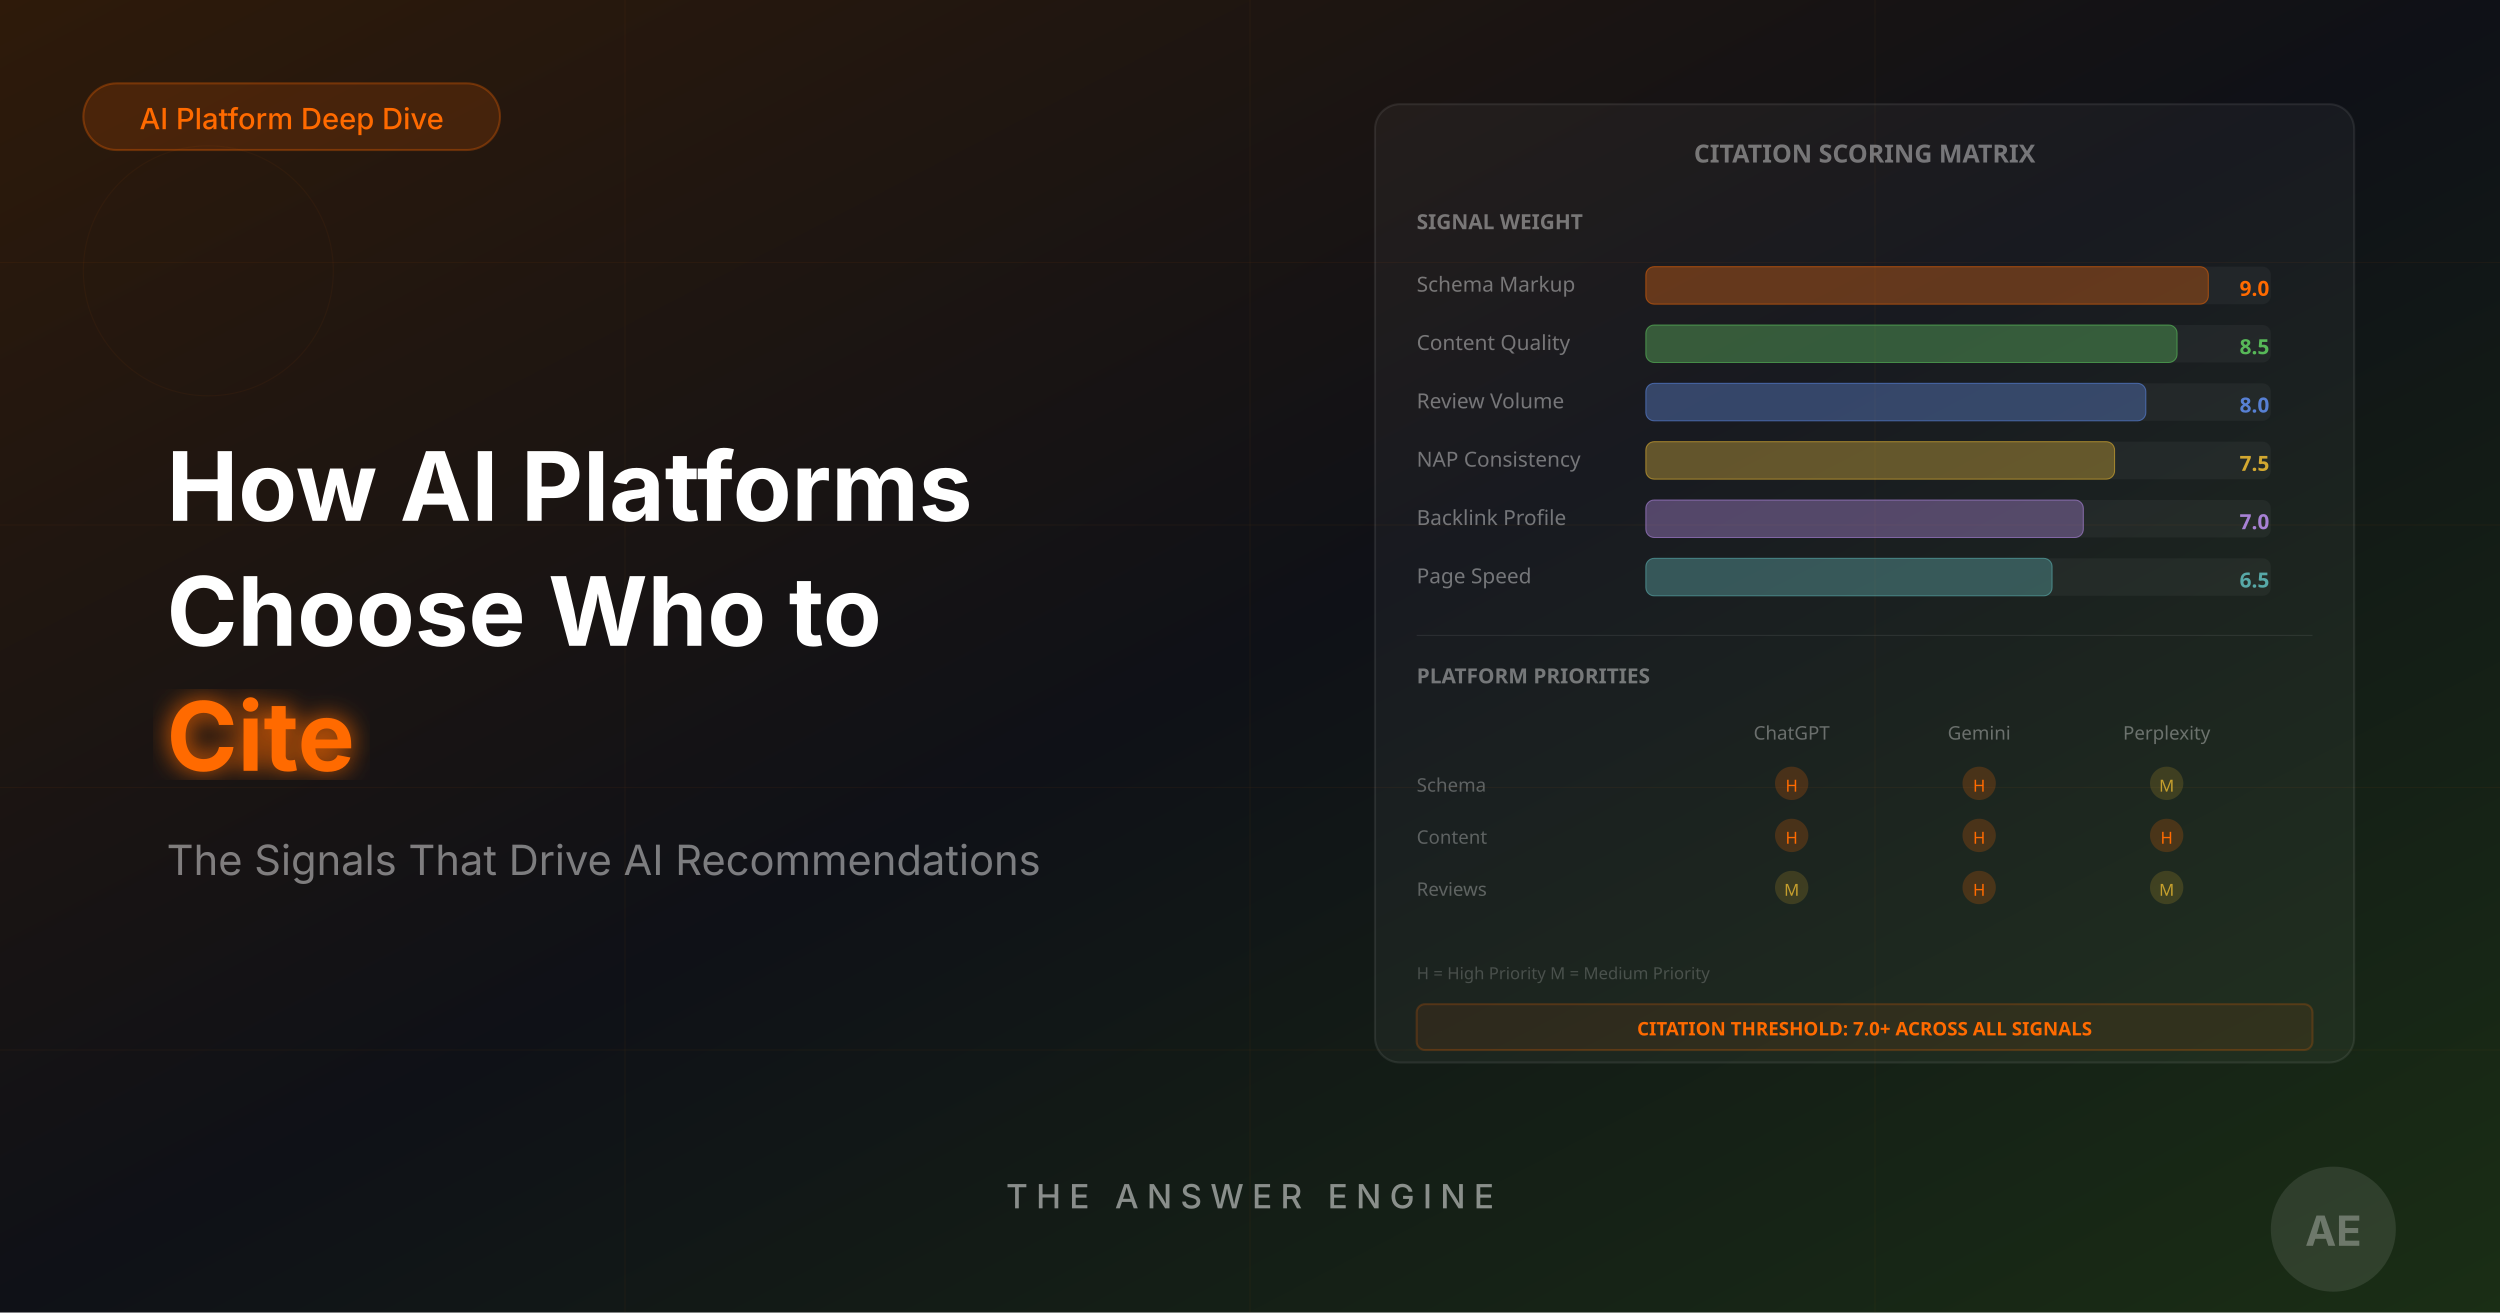
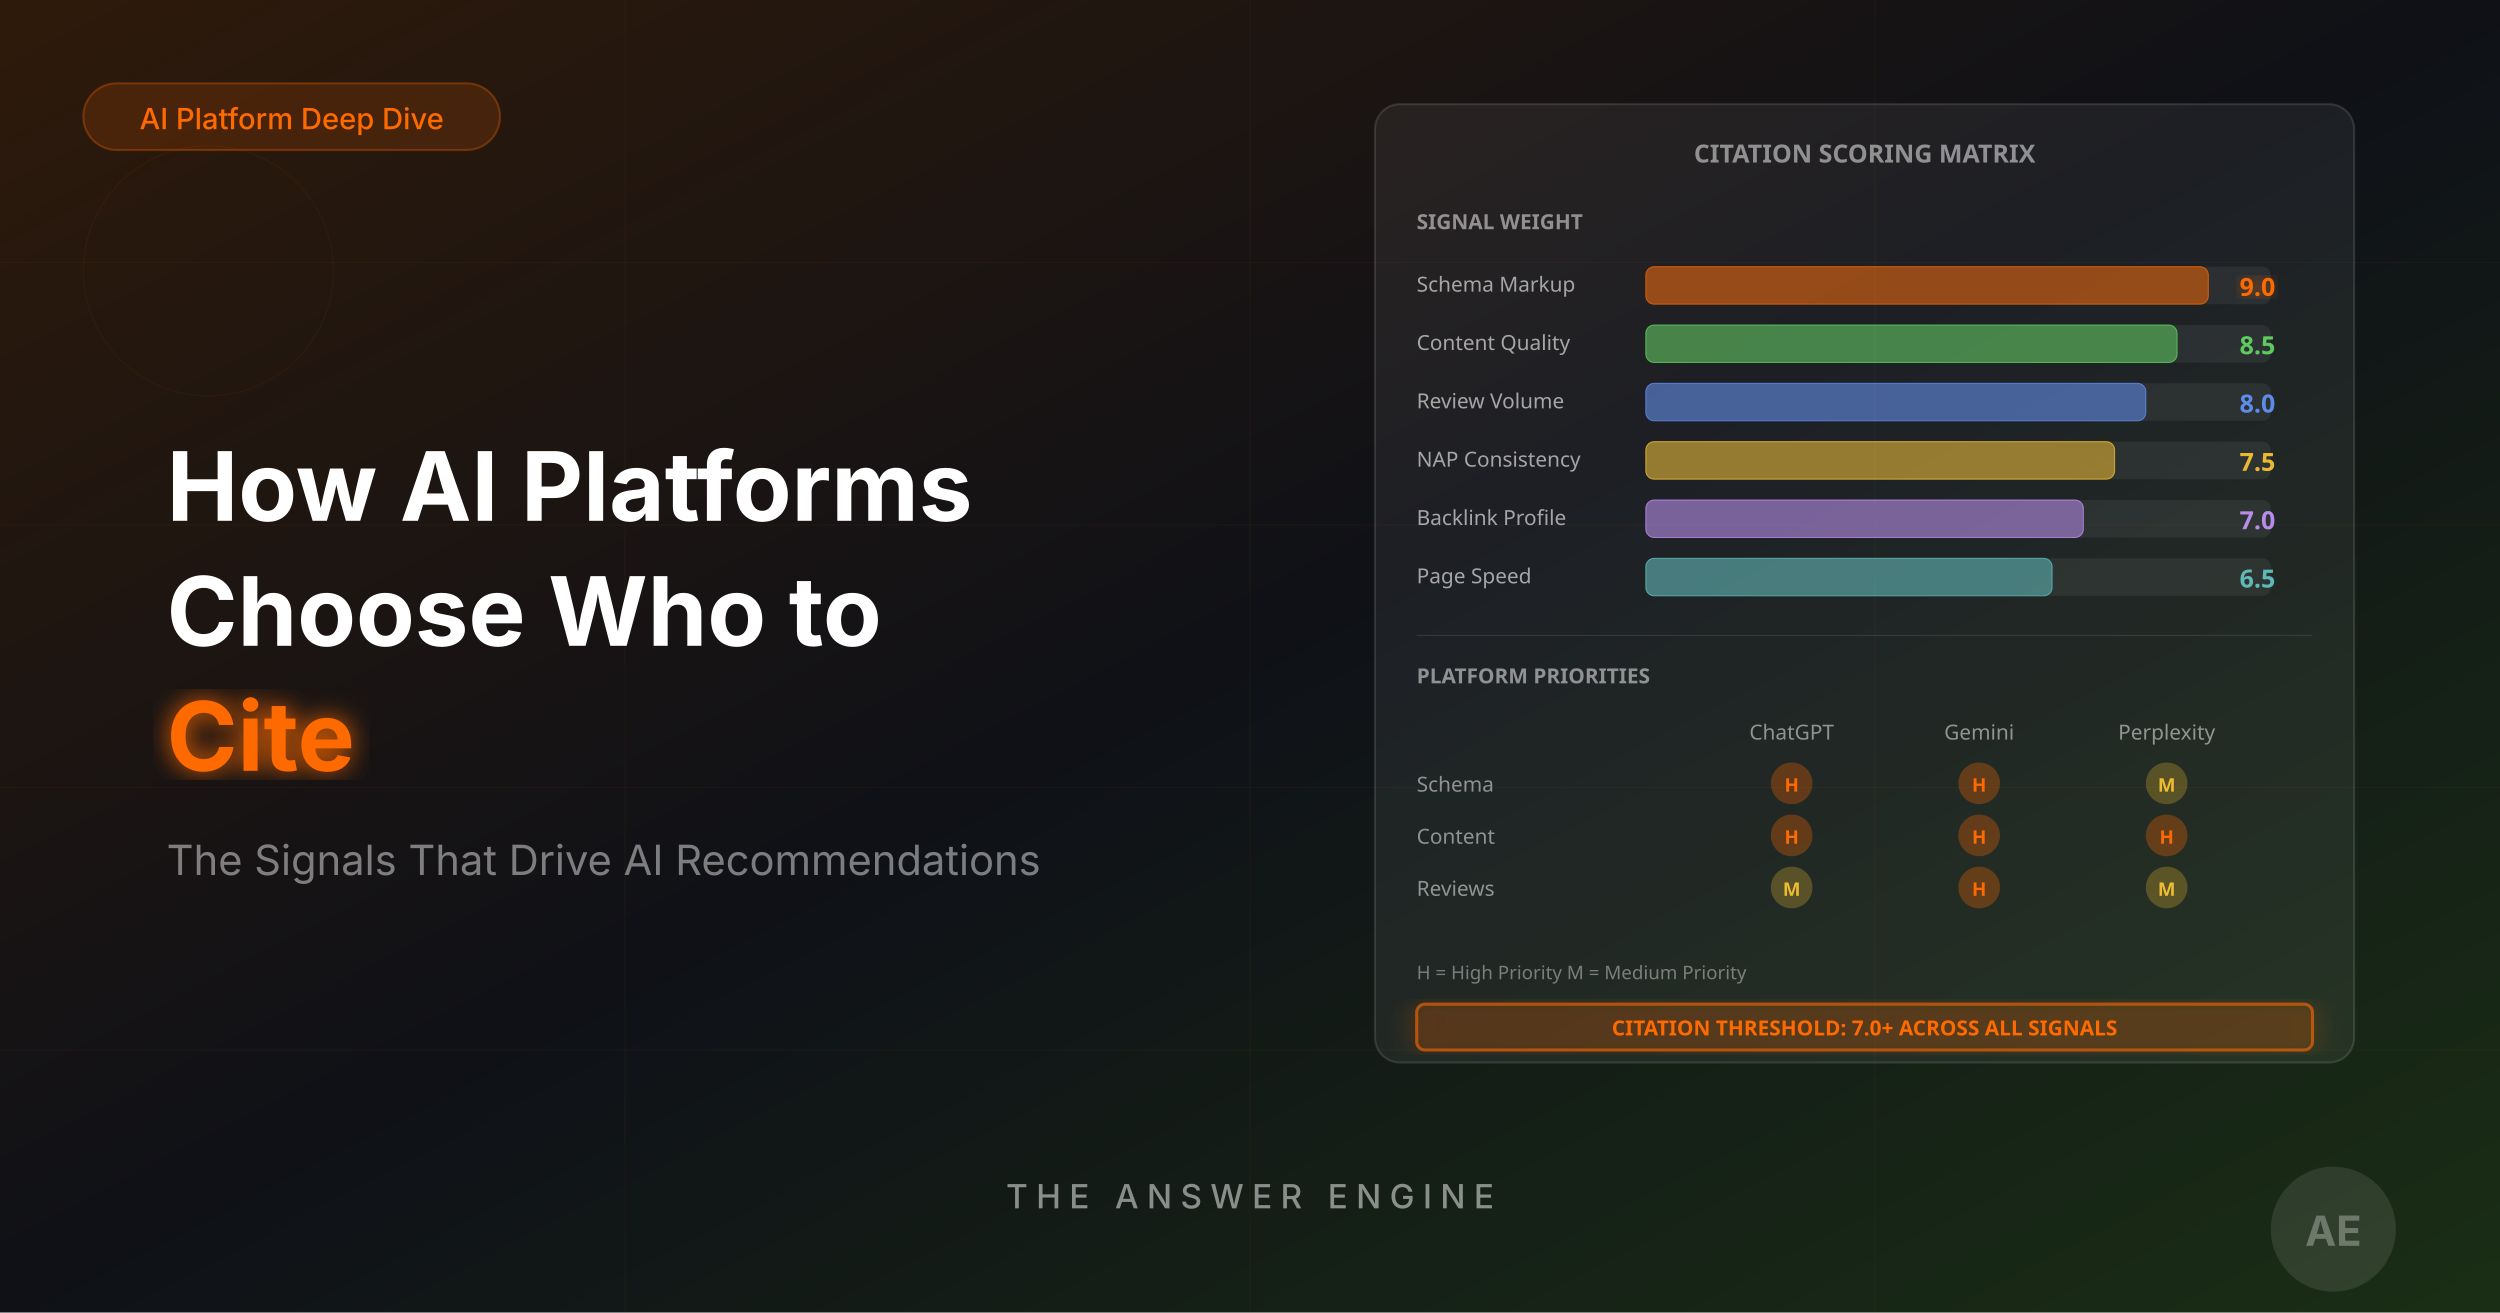
<svg xmlns="http://www.w3.org/2000/svg" width="1200" height="630" viewBox="0 0 1200 630">
  <defs>
    <linearGradient id="bg8" x1="0%" y1="0%" x2="100%" y2="100%">
      <stop offset="0%" style="stop-color:#2e1a0a;stop-opacity:1" />
      <stop offset="50%" style="stop-color:#0F1117;stop-opacity:1" />
      <stop offset="100%" style="stop-color:#1a2e15;stop-opacity:1" />
    </linearGradient>
    <filter id="glow8">
      <feGaussianBlur stdDeviation="6" result="blur8" />
      <feMerge>
        <feMergeNode in="blur8" />
        <feMergeNode in="SourceGraphic" />
      </feMerge>
    </filter>
+     <filter id="glowSoft8">
+       <feGaussianBlur stdDeviation="12" result="blur8s" />
+       <feMerge>
+         <feMergeNode in="blur8s" />
+         <feMergeNode in="SourceGraphic" />
+       </feMerge>
+     </filter>
  </defs>
  <rect width="1200" height="630" fill="url(#bg8)" />
  <line x1="0" y1="126" x2="1200" y2="126" stroke="rgba(255,106,0,0.05)" stroke-width="0.5" />
  <line x1="0" y1="252" x2="1200" y2="252" stroke="rgba(255,106,0,0.05)" stroke-width="0.5" />
  <line x1="0" y1="378" x2="1200" y2="378" stroke="rgba(255,106,0,0.05)" stroke-width="0.5" />
  <line x1="0" y1="504" x2="1200" y2="504" stroke="rgba(255,106,0,0.05)" stroke-width="0.5" />
  <line x1="300" y1="0" x2="300" y2="630" stroke="rgba(255,106,0,0.05)" stroke-width="0.5" />
  <line x1="600" y1="0" x2="600" y2="630" stroke="rgba(255,106,0,0.05)" stroke-width="0.5" />
  <line x1="900" y1="0" x2="900" y2="630" stroke="rgba(255,106,0,0.05)" stroke-width="0.5" />
  <g transform="translate(660, 50)">
-     <rect x="0" y="0" width="470" height="460" rx="12" fill="rgba(255,255,255,0.04)" stroke="rgba(255,255,255,0.08)" stroke-width="1" />
-     <text x="235" y="28" font-family="system-ui, sans-serif" font-size="12" fill="rgba(255,255,255,0.4)" text-anchor="middle" font-weight="600">CITATION SCORING MATRIX</text>
-     <text x="20" y="60" font-family="system-ui, sans-serif" font-size="10" fill="rgba(255,255,255,0.4)" font-weight="600">SIGNAL WEIGHT</text>
-     <text x="20" y="90" font-family="system-ui, sans-serif" font-size="10" fill="rgba(255,255,255,0.4)">Schema Markup</text>
-     <rect x="130" y="78" width="300" height="18" rx="4" fill="rgba(255,255,255,0.04)" />
-     <rect x="130" y="78" width="270" height="18" rx="4" fill="rgba(255,106,0,0.3)" stroke="rgba(255,106,0,0.5)" stroke-width="0.5" />
-     <text x="415" y="92" font-family="system-ui, sans-serif" font-size="10" fill="#FF6A00" font-weight="700">9.0</text>
-     <text x="20" y="118" font-family="system-ui, sans-serif" font-size="10" fill="rgba(255,255,255,0.4)">Content Quality</text>
-     <rect x="130" y="106" width="300" height="18" rx="4" fill="rgba(255,255,255,0.04)" />
-     <rect x="130" y="106" width="255" height="18" rx="4" fill="rgba(100,220,100,0.3)" stroke="rgba(100,220,100,0.5)" stroke-width="0.5" />
-     <text x="415" y="120" font-family="system-ui, sans-serif" font-size="10" fill="rgba(100,220,100,0.8)" font-weight="700">8.5</text>
-     <text x="20" y="146" font-family="system-ui, sans-serif" font-size="10" fill="rgba(255,255,255,0.4)">Review Volume</text>
-     <rect x="130" y="134" width="300" height="18" rx="4" fill="rgba(255,255,255,0.04)" />
-     <rect x="130" y="134" width="240" height="18" rx="4" fill="rgba(100,150,255,0.3)" stroke="rgba(100,150,255,0.5)" stroke-width="0.5" />
-     <text x="415" y="148" font-family="system-ui, sans-serif" font-size="10" fill="rgba(100,150,255,0.8)" font-weight="700">8.0</text>
-     <text x="20" y="174" font-family="system-ui, sans-serif" font-size="10" fill="rgba(255,255,255,0.4)">NAP Consistency</text>
-     <rect x="130" y="162" width="300" height="18" rx="4" fill="rgba(255,255,255,0.04)" />
-     <rect x="130" y="162" width="225" height="18" rx="4" fill="rgba(255,200,50,0.3)" stroke="rgba(255,200,50,0.5)" stroke-width="0.5" />
-     <text x="415" y="176" font-family="system-ui, sans-serif" font-size="10" fill="rgba(255,200,50,0.8)" font-weight="700">7.5</text>
-     <text x="20" y="202" font-family="system-ui, sans-serif" font-size="10" fill="rgba(255,255,255,0.4)">Backlink Profile</text>
-     <rect x="130" y="190" width="300" height="18" rx="4" fill="rgba(255,255,255,0.04)" />
-     <rect x="130" y="190" width="210" height="18" rx="4" fill="rgba(200,150,255,0.3)" stroke="rgba(200,150,255,0.5)" stroke-width="0.5" />
-     <text x="415" y="204" font-family="system-ui, sans-serif" font-size="10" fill="rgba(200,150,255,0.8)" font-weight="700">7.0</text>
-     <text x="20" y="230" font-family="system-ui, sans-serif" font-size="10" fill="rgba(255,255,255,0.4)">Page Speed</text>
-     <rect x="130" y="218" width="300" height="18" rx="4" fill="rgba(255,255,255,0.04)" />
-     <rect x="130" y="218" width="195" height="18" rx="4" fill="rgba(100,200,200,0.3)" stroke="rgba(100,200,200,0.5)" stroke-width="0.5" />
-     <text x="415" y="232" font-family="system-ui, sans-serif" font-size="10" fill="rgba(100,200,200,0.8)" font-weight="700">6.5</text>
-     <line x1="20" y1="255" x2="450" y2="255" stroke="rgba(255,255,255,0.08)" stroke-width="0.5" />
-     <text x="20" y="278" font-family="system-ui, sans-serif" font-size="10" fill="rgba(255,255,255,0.4)" font-weight="600">PLATFORM PRIORITIES</text>
-     <text x="200" y="305" font-family="system-ui, sans-serif" font-size="9" fill="rgba(255,255,255,0.35)" text-anchor="middle">ChatGPT</text>
-     <text x="290" y="305" font-family="system-ui, sans-serif" font-size="9" fill="rgba(255,255,255,0.35)" text-anchor="middle">Gemini</text>
-     <text x="380" y="305" font-family="system-ui, sans-serif" font-size="9" fill="rgba(255,255,255,0.35)" text-anchor="middle">Perplexity</text>
-     <text x="20" y="330" font-family="system-ui, sans-serif" font-size="9" fill="rgba(255,255,255,0.3)">Schema</text>
-     <circle cx="200" cy="326" r="8" fill="rgba(255,106,0,0.2)" />
-     <text x="200" y="330" font-family="system-ui, sans-serif" font-size="8" fill="#FF6A00" text-anchor="middle">H</text>
-     <circle cx="290" cy="326" r="8" fill="rgba(255,106,0,0.2)" />
-     <text x="290" y="330" font-family="system-ui, sans-serif" font-size="8" fill="#FF6A00" text-anchor="middle">H</text>
-     <circle cx="380" cy="326" r="8" fill="rgba(255,200,50,0.15)" />
-     <text x="380" y="330" font-family="system-ui, sans-serif" font-size="8" fill="rgba(255,200,50,0.7)" text-anchor="middle">M</text>
-     <text x="20" y="355" font-family="system-ui, sans-serif" font-size="9" fill="rgba(255,255,255,0.3)">Content</text>
-     <circle cx="200" cy="351" r="8" fill="rgba(255,106,0,0.2)" />
-     <text x="200" y="355" font-family="system-ui, sans-serif" font-size="8" fill="#FF6A00" text-anchor="middle">H</text>
-     <circle cx="290" cy="351" r="8" fill="rgba(255,106,0,0.2)" />
-     <text x="290" y="355" font-family="system-ui, sans-serif" font-size="8" fill="#FF6A00" text-anchor="middle">H</text>
-     <circle cx="380" cy="351" r="8" fill="rgba(255,106,0,0.2)" />
-     <text x="380" y="355" font-family="system-ui, sans-serif" font-size="8" fill="#FF6A00" text-anchor="middle">H</text>
-     <text x="20" y="380" font-family="system-ui, sans-serif" font-size="9" fill="rgba(255,255,255,0.3)">Reviews</text>
-     <circle cx="200" cy="376" r="8" fill="rgba(255,200,50,0.15)" />
-     <text x="200" y="380" font-family="system-ui, sans-serif" font-size="8" fill="rgba(255,200,50,0.7)" text-anchor="middle">M</text>
-     <circle cx="290" cy="376" r="8" fill="rgba(255,106,0,0.2)" />
-     <text x="290" y="380" font-family="system-ui, sans-serif" font-size="8" fill="#FF6A00" text-anchor="middle">H</text>
-     <circle cx="380" cy="376" r="8" fill="rgba(255,200,50,0.15)" />
-     <text x="380" y="380" font-family="system-ui, sans-serif" font-size="8" fill="rgba(255,200,50,0.7)" text-anchor="middle">M</text>
-     <text x="20" y="420" font-family="system-ui, sans-serif" font-size="8" fill="rgba(255,255,255,0.2)">H = High Priority  M = Medium Priority</text>
-     <rect x="20" y="432" width="430" height="22" rx="4" fill="rgba(255,106,0,0.08)" stroke="rgba(255,106,0,0.2)" stroke-width="1" />
-     <text x="235" y="447" font-family="system-ui, sans-serif" font-size="9" fill="#FF6A00" text-anchor="middle" font-weight="600">CITATION THRESHOLD: 7.0+ ACROSS ALL SIGNALS</text>
+     <rect x="0" y="0" width="470" height="460" rx="12" fill="rgba(255,255,255,0.06)" stroke="rgba(255,255,255,0.12)" stroke-width="1" />
+     <text x="235" y="28" font-family="system-ui, sans-serif" font-size="12" fill="rgba(255,255,255,0.5)" text-anchor="middle" font-weight="600">CITATION SCORING MATRIX</text>
+     <text x="20" y="60" font-family="system-ui, sans-serif" font-size="10" fill="rgba(255,255,255,0.5)" font-weight="600">SIGNAL WEIGHT</text>
+     <text x="20" y="90" font-family="system-ui, sans-serif" font-size="10" fill="rgba(255,255,255,0.6)">Schema Markup</text>
+     <rect x="130" y="78" width="300" height="18" rx="4" fill="rgba(255,255,255,0.06)" />
+     <rect x="130" y="78" width="270" height="18" rx="4" fill="rgba(255,106,0,0.5)" stroke="rgba(255,106,0,0.7)" stroke-width="0.5" />
+     <text x="415" y="92" font-family="system-ui, sans-serif" font-size="12" fill="#FF6A00" font-weight="700" filter="url(#glow8)">9.0</text>
+     <text x="20" y="118" font-family="system-ui, sans-serif" font-size="10" fill="rgba(255,255,255,0.6)">Content Quality</text>
+     <rect x="130" y="106" width="300" height="18" rx="4" fill="rgba(255,255,255,0.06)" />
+     <rect x="130" y="106" width="255" height="18" rx="4" fill="rgba(100,220,100,0.5)" stroke="rgba(100,220,100,0.7)" stroke-width="0.5" />
+     <text x="415" y="120" font-family="system-ui, sans-serif" font-size="12" fill="rgba(100,220,100,0.9)" font-weight="700">8.5</text>
+     <text x="20" y="146" font-family="system-ui, sans-serif" font-size="10" fill="rgba(255,255,255,0.6)">Review Volume</text>
+     <rect x="130" y="134" width="300" height="18" rx="4" fill="rgba(255,255,255,0.06)" />
+     <rect x="130" y="134" width="240" height="18" rx="4" fill="rgba(100,150,255,0.5)" stroke="rgba(100,150,255,0.7)" stroke-width="0.5" />
+     <text x="415" y="148" font-family="system-ui, sans-serif" font-size="12" fill="rgba(100,150,255,0.9)" font-weight="700">8.0</text>
+     <text x="20" y="174" font-family="system-ui, sans-serif" font-size="10" fill="rgba(255,255,255,0.6)">NAP Consistency</text>
+     <rect x="130" y="162" width="300" height="18" rx="4" fill="rgba(255,255,255,0.06)" />
+     <rect x="130" y="162" width="225" height="18" rx="4" fill="rgba(255,200,50,0.5)" stroke="rgba(255,200,50,0.7)" stroke-width="0.5" />
+     <text x="415" y="176" font-family="system-ui, sans-serif" font-size="12" fill="rgba(255,200,50,0.9)" font-weight="700">7.5</text>
+     <text x="20" y="202" font-family="system-ui, sans-serif" font-size="10" fill="rgba(255,255,255,0.6)">Backlink Profile</text>
+     <rect x="130" y="190" width="300" height="18" rx="4" fill="rgba(255,255,255,0.06)" />
+     <rect x="130" y="190" width="210" height="18" rx="4" fill="rgba(200,150,255,0.5)" stroke="rgba(200,150,255,0.7)" stroke-width="0.5" />
+     <text x="415" y="204" font-family="system-ui, sans-serif" font-size="12" fill="rgba(200,150,255,0.9)" font-weight="700">7.0</text>
+     <text x="20" y="230" font-family="system-ui, sans-serif" font-size="10" fill="rgba(255,255,255,0.6)">Page Speed</text>
+     <rect x="130" y="218" width="300" height="18" rx="4" fill="rgba(255,255,255,0.06)" />
+     <rect x="130" y="218" width="195" height="18" rx="4" fill="rgba(100,200,200,0.5)" stroke="rgba(100,200,200,0.7)" stroke-width="0.5" />
+     <text x="415" y="232" font-family="system-ui, sans-serif" font-size="12" fill="rgba(100,200,200,0.9)" font-weight="700">6.5</text>
+     <line x1="20" y1="255" x2="450" y2="255" stroke="rgba(255,255,255,0.1)" stroke-width="0.5" />
+     <text x="20" y="278" font-family="system-ui, sans-serif" font-size="10" fill="rgba(255,255,255,0.5)" font-weight="600">PLATFORM PRIORITIES</text>
+     <text x="200" y="305" font-family="system-ui, sans-serif" font-size="10" fill="rgba(255,255,255,0.5)" text-anchor="middle">ChatGPT</text>
+     <text x="290" y="305" font-family="system-ui, sans-serif" font-size="10" fill="rgba(255,255,255,0.5)" text-anchor="middle">Gemini</text>
+     <text x="380" y="305" font-family="system-ui, sans-serif" font-size="10" fill="rgba(255,255,255,0.5)" text-anchor="middle">Perplexity</text>
+     <text x="20" y="330" font-family="system-ui, sans-serif" font-size="10" fill="rgba(255,255,255,0.5)">Schema</text>
+     <circle cx="200" cy="326" r="10" fill="rgba(255,106,0,0.3)" />
+     <text x="200" y="330" font-family="system-ui, sans-serif" font-size="9" fill="#FF6A00" text-anchor="middle" font-weight="600">H</text>
+     <circle cx="290" cy="326" r="10" fill="rgba(255,106,0,0.3)" />
+     <text x="290" y="330" font-family="system-ui, sans-serif" font-size="9" fill="#FF6A00" text-anchor="middle" font-weight="600">H</text>
+     <circle cx="380" cy="326" r="10" fill="rgba(255,200,50,0.25)" />
+     <text x="380" y="330" font-family="system-ui, sans-serif" font-size="9" fill="rgba(255,200,50,0.9)" text-anchor="middle" font-weight="600">M</text>
+     <text x="20" y="355" font-family="system-ui, sans-serif" font-size="10" fill="rgba(255,255,255,0.5)">Content</text>
+     <circle cx="200" cy="351" r="10" fill="rgba(255,106,0,0.3)" />
+     <text x="200" y="355" font-family="system-ui, sans-serif" font-size="9" fill="#FF6A00" text-anchor="middle" font-weight="600">H</text>
+     <circle cx="290" cy="351" r="10" fill="rgba(255,106,0,0.3)" />
+     <text x="290" y="355" font-family="system-ui, sans-serif" font-size="9" fill="#FF6A00" text-anchor="middle" font-weight="600">H</text>
+     <circle cx="380" cy="351" r="10" fill="rgba(255,106,0,0.3)" />
+     <text x="380" y="355" font-family="system-ui, sans-serif" font-size="9" fill="#FF6A00" text-anchor="middle" font-weight="600">H</text>
+     <text x="20" y="380" font-family="system-ui, sans-serif" font-size="10" fill="rgba(255,255,255,0.5)">Reviews</text>
+     <circle cx="200" cy="376" r="10" fill="rgba(255,200,50,0.25)" />
+     <text x="200" y="380" font-family="system-ui, sans-serif" font-size="9" fill="rgba(255,200,50,0.9)" text-anchor="middle" font-weight="600">M</text>
+     <circle cx="290" cy="376" r="10" fill="rgba(255,106,0,0.3)" />
+     <text x="290" y="380" font-family="system-ui, sans-serif" font-size="9" fill="#FF6A00" text-anchor="middle" font-weight="600">H</text>
+     <circle cx="380" cy="376" r="10" fill="rgba(255,200,50,0.25)" />
+     <text x="380" y="380" font-family="system-ui, sans-serif" font-size="9" fill="rgba(255,200,50,0.9)" text-anchor="middle" font-weight="600">M</text>
+     <text x="20" y="420" font-family="system-ui, sans-serif" font-size="9" fill="rgba(255,255,255,0.4)">H = High Priority  M = Medium Priority</text>
+     <rect x="20" y="432" width="430" height="22" rx="4" fill="rgba(255,106,0,0.12)" stroke="#FF6A00" stroke-width="1.5" stroke-opacity="0.6" filter="url(#glow8)" />
+     <text x="235" y="447" font-family="system-ui, sans-serif" font-size="10" fill="#FF6A00" text-anchor="middle" font-weight="600">CITATION THRESHOLD: 7.0+ ACROSS ALL SIGNALS</text>
  </g>
-   <circle cx="100" cy="130" r="60" stroke="rgba(255,106,0,0.05)" stroke-width="0.5" fill="none" />
+   <circle cx="100" cy="130" r="60" stroke="rgba(255,106,0,0.06)" stroke-width="0.5" fill="none" />
  <rect x="40" y="40" width="200" height="32" rx="16" fill="rgba(255,106,0,0.15)" stroke="rgba(255,106,0,0.3)" stroke-width="1" />
  <text x="140" y="62" font-family="system-ui, -apple-system, sans-serif" font-size="14" font-weight="500" fill="#FF6A00" text-anchor="middle">AI Platform Deep Dive</text>
  <text x="80" y="250" font-family="system-ui, -apple-system, sans-serif" font-size="46" font-weight="700" fill="white">How AI Platforms</text>
  <text x="80" y="310" font-family="system-ui, -apple-system, sans-serif" font-size="46" font-weight="700" fill="white">Choose Who to</text>
  <text x="80" y="370" font-family="system-ui, -apple-system, sans-serif" font-size="46" font-weight="700" fill="#FF6A00" filter="url(#glow8)">Cite</text>
  <text x="80" y="420" font-family="system-ui, -apple-system, sans-serif" font-size="20" font-weight="400" fill="rgba(255,255,255,0.45)">The Signals That Drive AI Recommendations</text>
  <text x="600" y="580" font-family="system-ui, -apple-system, sans-serif" font-size="16" font-weight="500" fill="rgba(255,255,255,0.5)" text-anchor="middle" letter-spacing="4">THE ANSWER ENGINE</text>
  <circle cx="1120" cy="590" r="30" fill="rgba(255,255,255,0.1)" />
  <text x="1120" y="598" font-family="system-ui, -apple-system, sans-serif" font-size="20" font-weight="700" fill="rgba(255,255,255,0.3)" text-anchor="middle">AE</text>
</svg>
